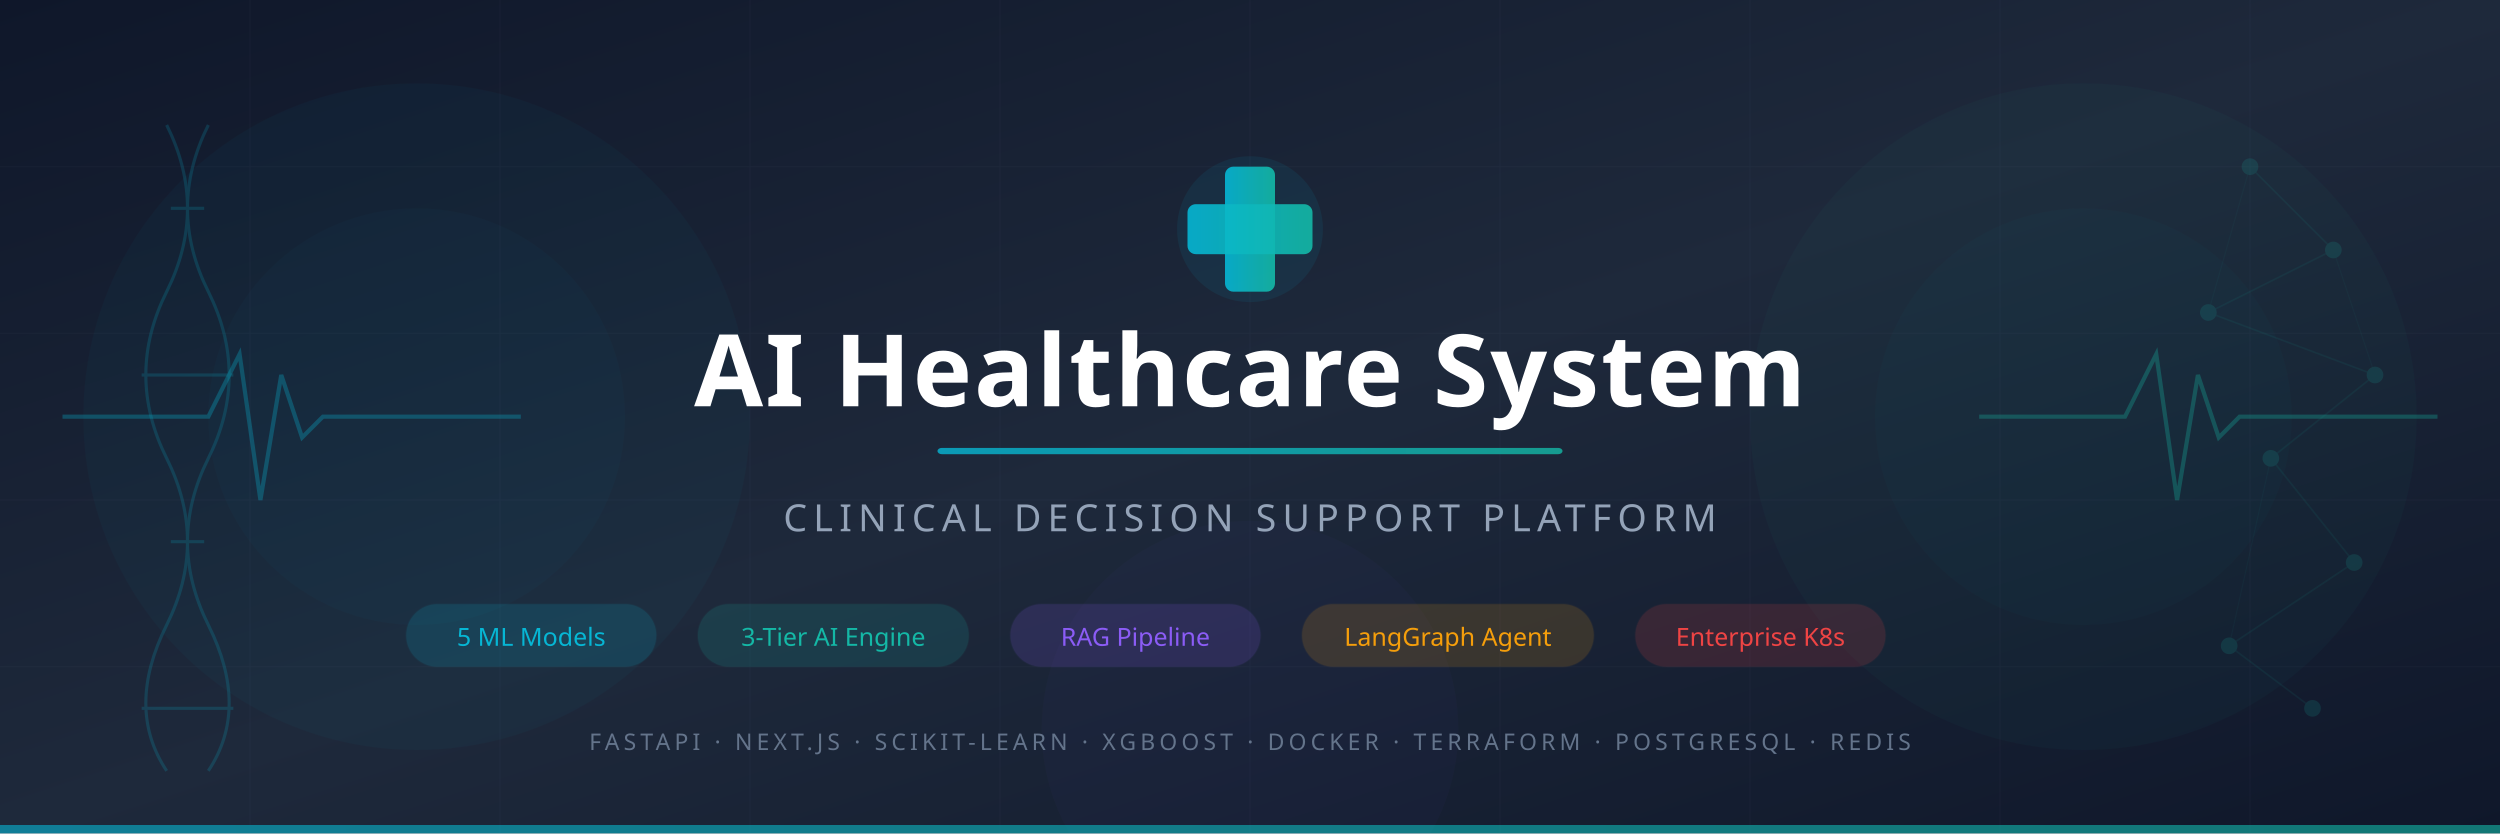
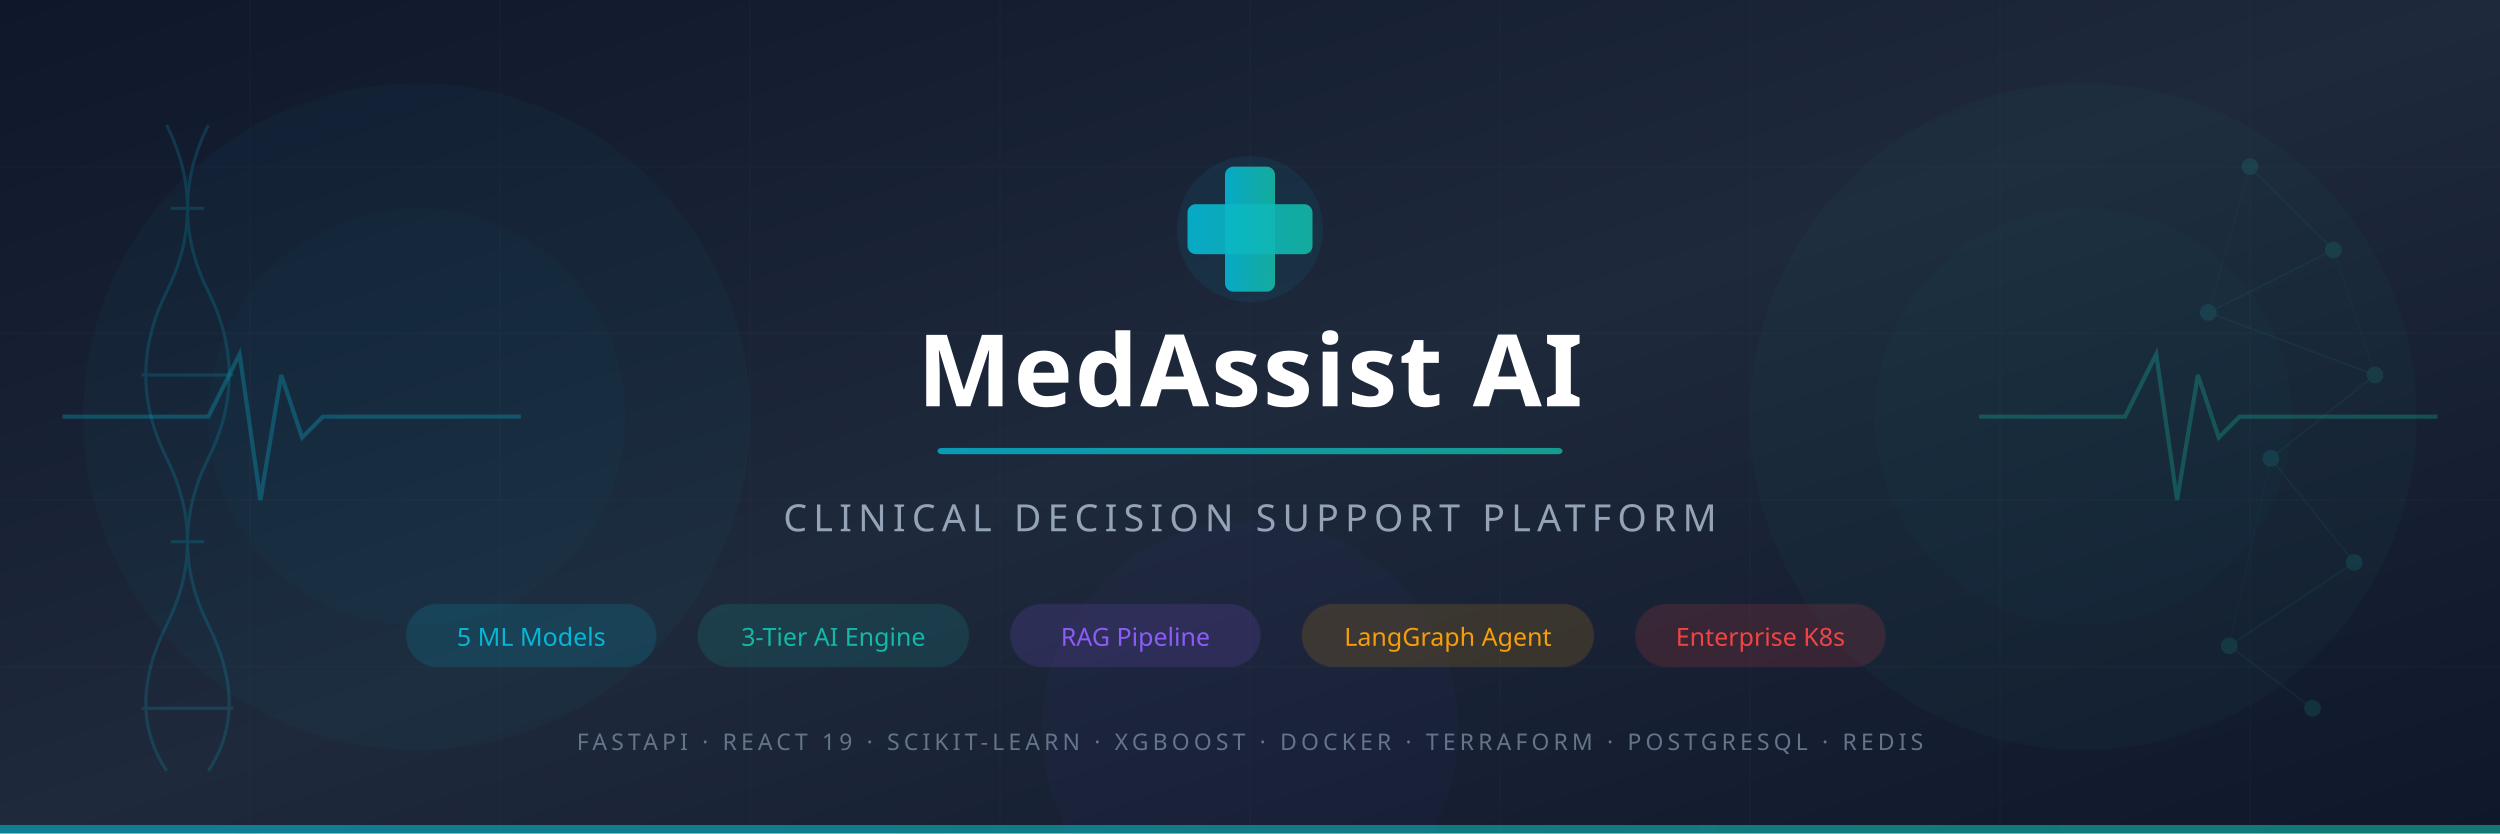
<svg xmlns="http://www.w3.org/2000/svg" width="1200" height="400" viewBox="0 0 1200 400">
  <defs>
    <linearGradient id="bg" x1="0%" x2="100%" y1="0%" y2="100%">
      <stop offset="0%" style="stop-color:#0f172a" />
      <stop offset="50%" style="stop-color:#1e293b" />
      <stop offset="100%" style="stop-color:#0f172a" />
    </linearGradient>
    <linearGradient id="accent" x1="0%" x2="100%" y1="0%" y2="0%">
      <stop offset="0%" style="stop-color:#06b6d4" />
      <stop offset="100%" style="stop-color:#14b8a6" />
    </linearGradient>
  </defs>
  <rect width="1200" height="400" fill="url(#bg)" />
  <circle cx="200" cy="200" r="160" fill="#06b6d4" opacity=".035" />
  <circle cx="200" cy="200" r="100" fill="#06b6d4" opacity=".025" />
  <circle cx="1000" cy="200" r="160" fill="#14b8a6" opacity=".035" />
  <circle cx="1000" cy="200" r="100" fill="#14b8a6" opacity=".025" />
  <circle cx="600" cy="350" r="100" fill="#8b5cf6" opacity=".025" />
  <g stroke="#94a3b8" stroke-width=".5" opacity=".04">
    <line x1="0" x2="1200" y1="80" y2="80" />
    <line x1="0" x2="1200" y1="160" y2="160" />
    <line x1="0" x2="1200" y1="240" y2="240" />
    <line x1="0" x2="1200" y1="320" y2="320" />
    <line x1="120" x2="120" y1="0" y2="400" />
    <line x1="240" x2="240" y1="0" y2="400" />
    <line x1="360" x2="360" y1="0" y2="400" />
    <line x1="480" x2="480" y1="0" y2="400" />
    <line x1="600" x2="600" y1="0" y2="400" />
    <line x1="720" x2="720" y1="0" y2="400" />
    <line x1="840" x2="840" y1="0" y2="400" />
    <line x1="960" x2="960" y1="0" y2="400" />
    <line x1="1080" x2="1080" y1="0" y2="400" />
  </g>
  <polyline fill="none" stroke="#06b6d4" stroke-width="2" points="30 200 80 200 100 200 115 170 125 240 135 180 145 210 155 200 250 200" opacity=".3" />
  <polyline fill="none" stroke="#14b8a6" stroke-width="2" points="950 200 1000 200 1020 200 1035 170 1045 240 1055 180 1065 210 1075 200 1170 200" opacity=".3" />
  <g fill="none" stroke="#06b6d4" stroke-width="1.5" opacity=".18">
    <path d="M 80,60 Q 100,100 80,140 Q 60,180 80,220 Q 100,260 80,300 Q 60,340 80,370" />
    <path d="M 100,60 Q 80,100 100,140 Q 120,180 100,220 Q 80,260 100,300 Q 120,340 100,370" />
    <line x1="82" x2="98" y1="100" y2="100" />
    <line x1="68" x2="112" y1="180" y2="180" />
    <line x1="82" x2="98" y1="260" y2="260" />
    <line x1="68" x2="112" y1="340" y2="340" />
  </g>
  <g opacity=".15">
    <circle cx="1080" cy="80" r="4" fill="#14b8a6" />
    <circle cx="1120" cy="120" r="4" fill="#14b8a6" />
    <circle cx="1060" cy="150" r="4" fill="#14b8a6" />
    <circle cx="1140" cy="180" r="4" fill="#14b8a6" />
    <circle cx="1090" cy="220" r="4" fill="#14b8a6" />
    <circle cx="1130" cy="270" r="4" fill="#14b8a6" />
    <circle cx="1070" cy="310" r="4" fill="#14b8a6" />
    <circle cx="1110" cy="340" r="4" fill="#14b8a6" />
    <line x1="1080" x2="1120" y1="80" y2="120" stroke="#14b8a6" stroke-width=".8" opacity=".5" />
    <line x1="1120" x2="1060" y1="120" y2="150" stroke="#14b8a6" stroke-width=".8" opacity=".5" />
    <line x1="1060" x2="1140" y1="150" y2="180" stroke="#14b8a6" stroke-width=".8" opacity=".5" />
    <line x1="1140" x2="1090" y1="180" y2="220" stroke="#14b8a6" stroke-width=".8" opacity=".5" />
    <line x1="1090" x2="1130" y1="220" y2="270" stroke="#14b8a6" stroke-width=".8" opacity=".5" />
    <line x1="1130" x2="1070" y1="270" y2="310" stroke="#14b8a6" stroke-width=".8" opacity=".5" />
    <line x1="1070" x2="1110" y1="310" y2="340" stroke="#14b8a6" stroke-width=".8" opacity=".5" />
    <line x1="1080" x2="1060" y1="80" y2="150" stroke="#14b8a6" stroke-width=".5" opacity=".3" />
    <line x1="1120" x2="1140" y1="120" y2="180" stroke="#14b8a6" stroke-width=".5" opacity=".3" />
    <line x1="1090" x2="1070" y1="220" y2="310" stroke="#14b8a6" stroke-width=".5" opacity=".3" />
  </g>
  <circle cx="600" cy="110" r="35" fill="#06b6d4" opacity=".08" />
  <g transform="translate(600, 110)">
    <rect width="24" height="60" x="-12" y="-30" fill="url(#accent)" opacity=".9" rx="4" />
    <rect width="60" height="24" x="-30" y="-12" fill="url(#accent)" opacity=".9" rx="4" />
  </g>
-   <text x="600" y="195" fill="#fff" font-family="'Segoe UI', system-ui, -apple-system, sans-serif" font-size="48" font-weight="700" letter-spacing="1" text-anchor="middle">AI Healthcare System</text>
+   <text x="600" y="195" fill="#fff" font-family="'Segoe UI', system-ui, -apple-system, sans-serif" font-size="48" font-weight="700" letter-spacing="1" text-anchor="middle">MedAssist AI</text>
  <rect width="300" height="3" x="450" y="215" fill="url(#accent)" opacity=".8" rx="2" />
  <text x="600" y="255" fill="#94a3b8" font-family="'Segoe UI', system-ui, -apple-system, sans-serif" font-size="18" font-weight="400" letter-spacing="3" text-anchor="middle">CLINICAL DECISION SUPPORT PLATFORM</text>
  <g font-family="'Segoe UI', system-ui, -apple-system, sans-serif" font-size="12" font-weight="500">
    <rect width="120" height="30" x="195" y="290" fill="#06b6d4" stroke="#06b6d4" stroke-opacity=".3" stroke-width=".8" opacity=".15" rx="15" />
    <text x="255" y="310" fill="#06b6d4" text-anchor="middle">5 ML Models</text>
    <rect width="130" height="30" x="335" y="290" fill="#14b8a6" stroke="#14b8a6" stroke-opacity=".3" stroke-width=".8" opacity=".15" rx="15" />
    <text x="400" y="310" fill="#14b8a6" text-anchor="middle">3-Tier AI Engine</text>
    <rect width="120" height="30" x="485" y="290" fill="#8b5cf6" stroke="#8b5cf6" stroke-opacity=".3" stroke-width=".8" opacity=".15" rx="15" />
    <text x="545" y="310" fill="#8b5cf6" text-anchor="middle">RAG Pipeline</text>
    <rect width="140" height="30" x="625" y="290" fill="#f59e0b" stroke="#f59e0b" stroke-opacity=".3" stroke-width=".8" opacity=".15" rx="15" />
    <text x="695" y="310" fill="#f59e0b" text-anchor="middle">LangGraph Agent</text>
    <rect width="120" height="30" x="785" y="290" fill="#ef4444" stroke="#ef4444" stroke-opacity=".3" stroke-width=".8" opacity=".15" rx="15" />
    <text x="845" y="310" fill="#ef4444" text-anchor="middle">Enterprise K8s</text>
  </g>
-   <text x="600" y="360" fill="#64748b" font-family="'Segoe UI', system-ui, -apple-system, sans-serif" font-size="11" letter-spacing="2" text-anchor="middle">FASTAPI · NEXT.JS · SCIKIT-LEARN · XGBOOST · DOCKER · TERRAFORM · POSTGRESQL · REDIS</text>
+   <text x="600" y="360" fill="#64748b" font-family="'Segoe UI', system-ui, -apple-system, sans-serif" font-size="11" letter-spacing="2" text-anchor="middle">FASTAPI · REACT 19 · SCIKIT-LEARN · XGBOOST · DOCKER · TERRAFORM · POSTGRESQL · REDIS</text>
  <rect width="1200" height="4" x="0" y="396" fill="url(#accent)" opacity=".6" />
</svg>
